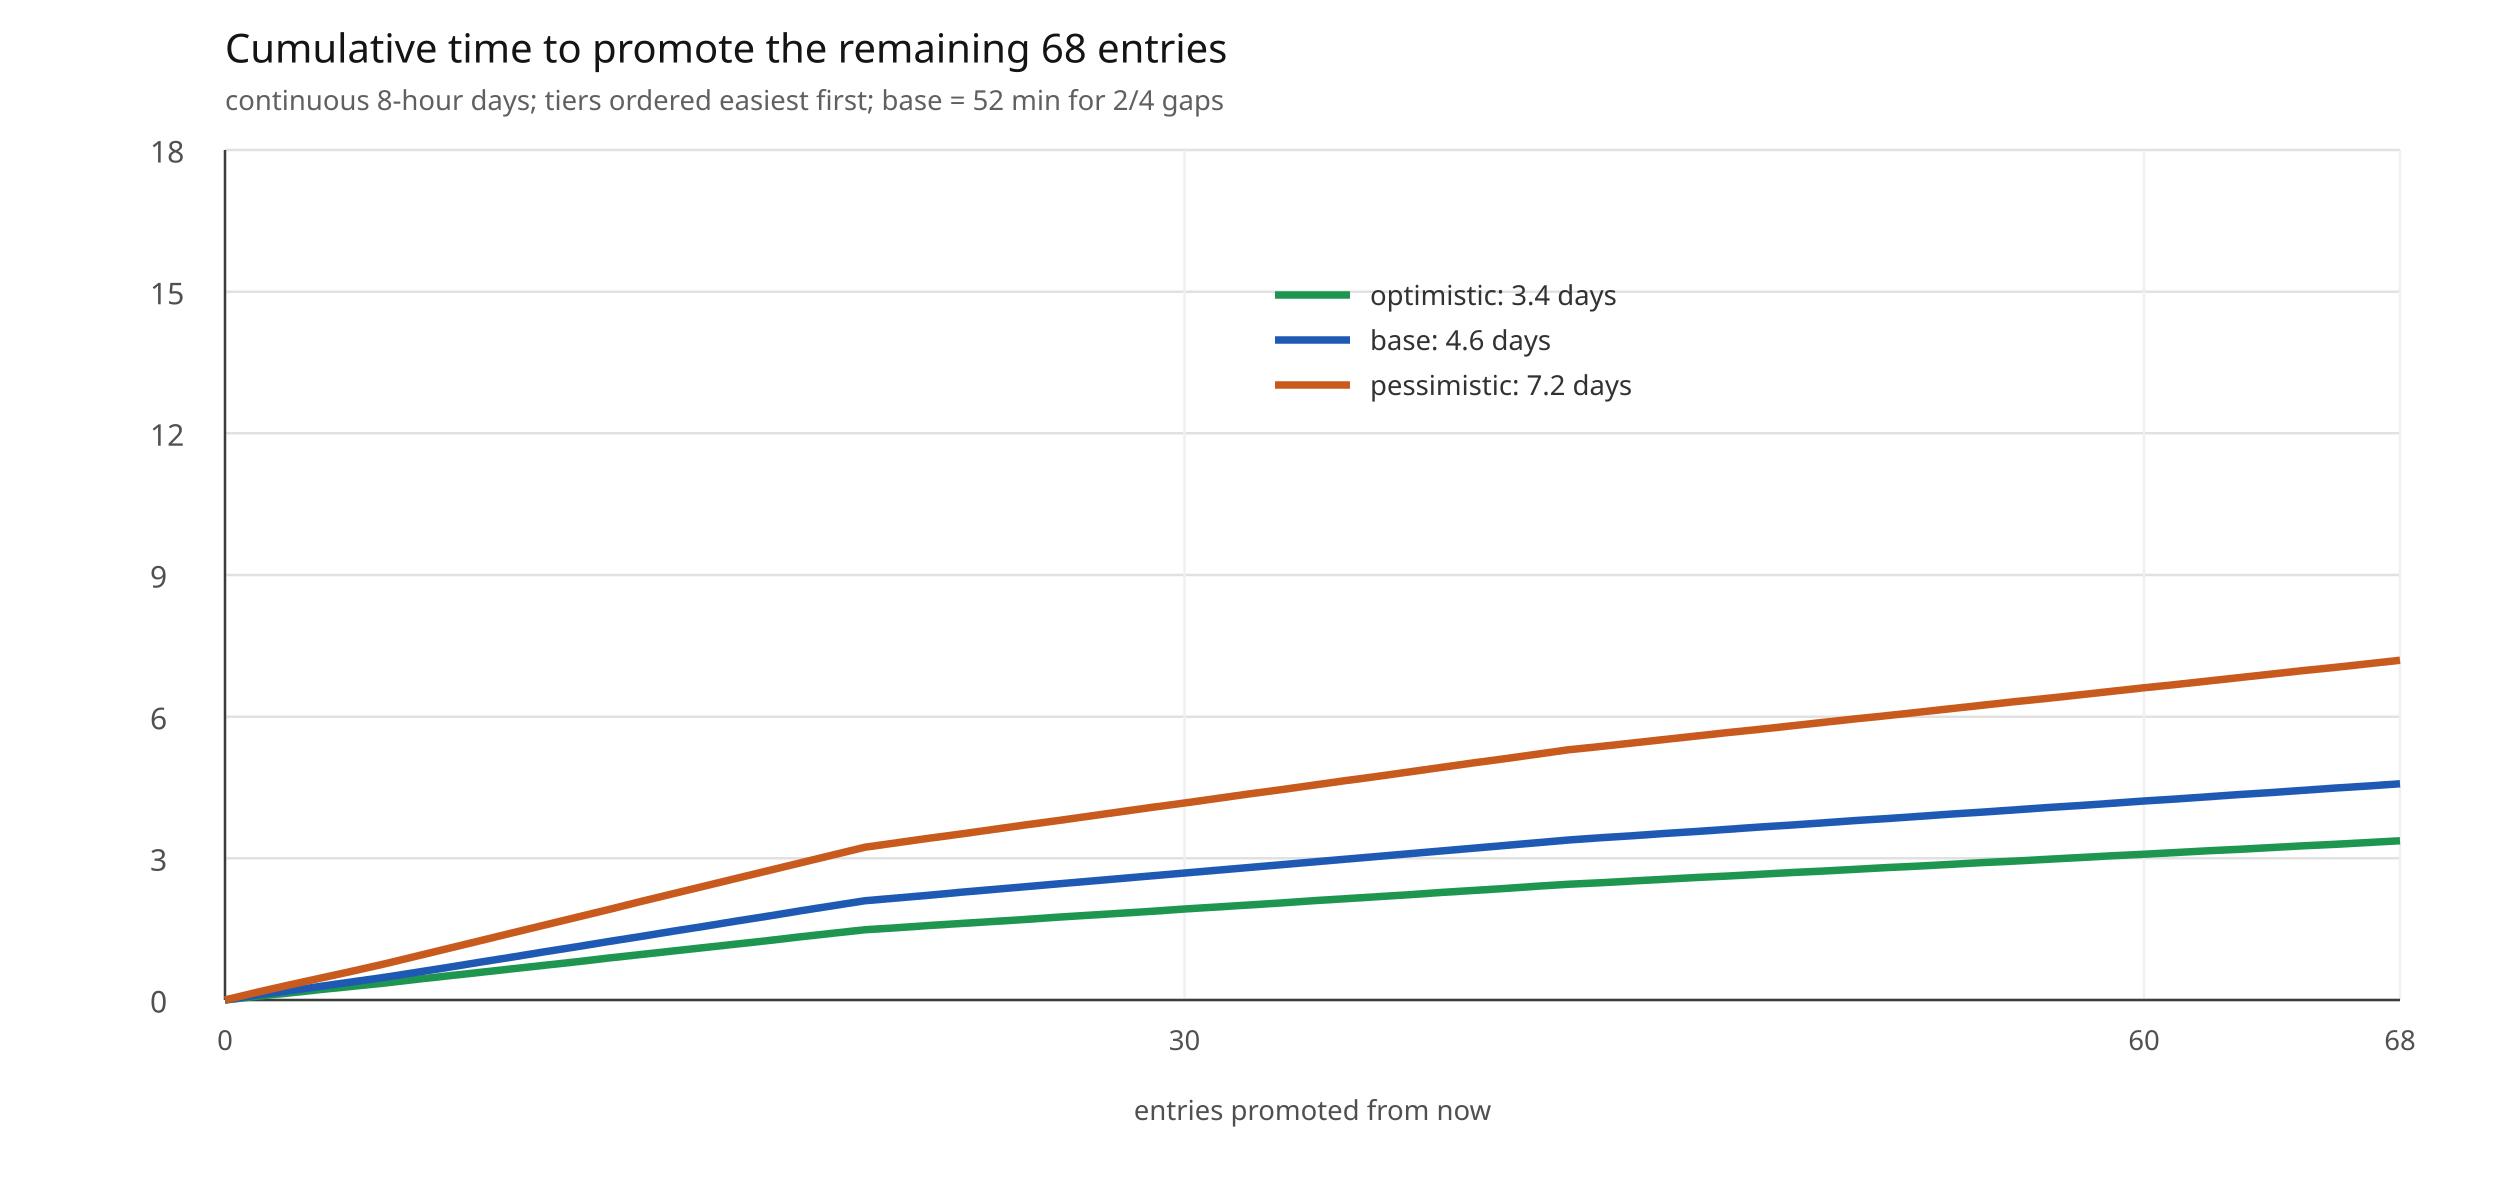
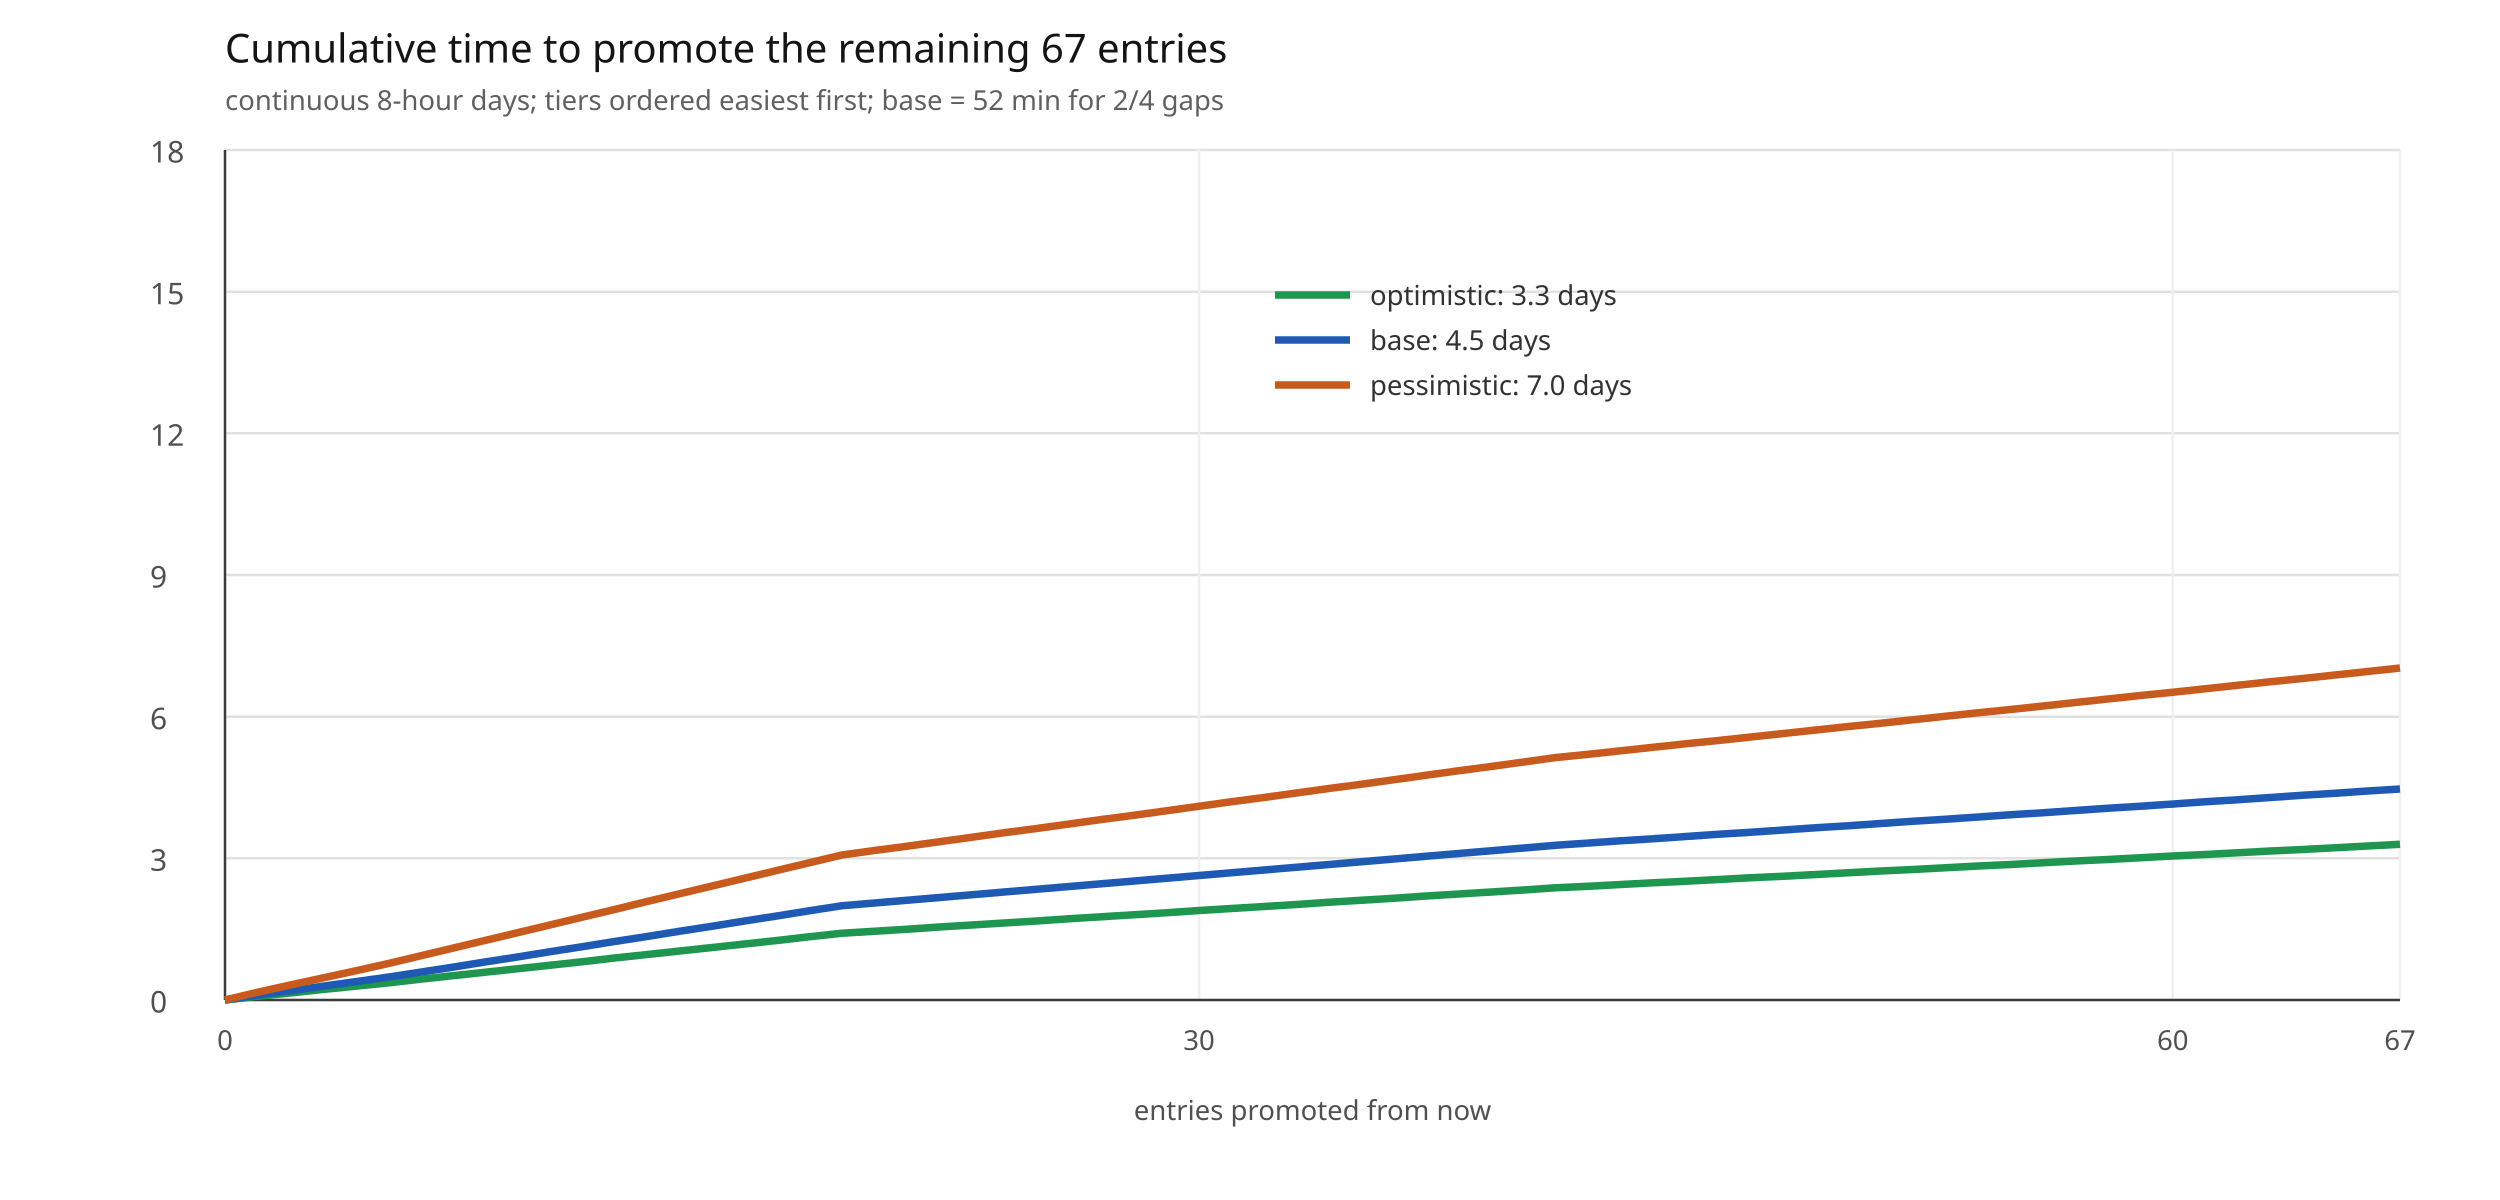
<svg xmlns="http://www.w3.org/2000/svg" width="1000" height="480" viewBox="0 0 1000 480">
  <rect width="100%" height="100%" fill="white" />
  <line x1="90" y1="400.0" x2="960" y2="400.0" stroke="#e1e1e1" />
  <text x="60" y="405.0" font-family="Verdana" font-size="12" fill="#505050">0</text>
  <line x1="90" y1="343.3" x2="960" y2="343.3" stroke="#e1e1e1" />
  <text x="60" y="348.3" font-family="Verdana" font-size="12" fill="#505050">3</text>
  <line x1="90" y1="286.7" x2="960" y2="286.7" stroke="#e1e1e1" />
  <text x="60" y="291.7" font-family="Verdana" font-size="12" fill="#505050">6</text>
  <line x1="90" y1="230.0" x2="960" y2="230.0" stroke="#e1e1e1" />
  <text x="60" y="235.0" font-family="Verdana" font-size="12" fill="#505050">9</text>
  <line x1="90" y1="173.3" x2="960" y2="173.3" stroke="#e1e1e1" />
  <text x="60" y="178.3" font-family="Verdana" font-size="12" fill="#505050">12</text>
  <line x1="90" y1="116.7" x2="960" y2="116.7" stroke="#e1e1e1" />
  <text x="60" y="121.7" font-family="Verdana" font-size="12" fill="#505050">15</text>
  <line x1="90" y1="60.0" x2="960" y2="60.0" stroke="#e1e1e1" />
  <text x="60" y="65.0" font-family="Verdana" font-size="12" fill="#505050">18</text>
  <line x1="90.0" y1="60" x2="90.0" y2="400" stroke="#f0f0f0" />
  <text x="90.0" y="420" text-anchor="middle" font-family="Verdana" font-size="11" fill="#505050">0</text>
-   <line x1="473.8" y1="60" x2="473.8" y2="400" stroke="#f0f0f0" />
-   <text x="473.8" y="420" text-anchor="middle" font-family="Verdana" font-size="11" fill="#505050">30</text>
-   <line x1="857.6" y1="60" x2="857.6" y2="400" stroke="#f0f0f0" />
-   <text x="857.6" y="420" text-anchor="middle" font-family="Verdana" font-size="11" fill="#505050">60</text>
-   <line x1="1241.5" y1="60" x2="1241.5" y2="400" stroke="#f0f0f0" />
-   <text x="1241.5" y="420" text-anchor="middle" font-family="Verdana" font-size="11" fill="#505050">90</text>
+   <line x1="479.6" y1="60" x2="479.6" y2="400" stroke="#f0f0f0" />
+   <text x="479.6" y="420" text-anchor="middle" font-family="Verdana" font-size="11" fill="#505050">30</text>
+   <line x1="869.1" y1="60" x2="869.1" y2="400" stroke="#f0f0f0" />
+   <text x="869.1" y="420" text-anchor="middle" font-family="Verdana" font-size="11" fill="#505050">60</text>
+   <line x1="1258.7" y1="60" x2="1258.7" y2="400" stroke="#f0f0f0" />
+   <text x="1258.7" y="420" text-anchor="middle" font-family="Verdana" font-size="11" fill="#505050">90</text>
  <line x1="960.0" y1="60" x2="960.0" y2="400" stroke="#f0f0f0" />
-   <text x="960.0" y="420" text-anchor="middle" font-family="Verdana" font-size="11" fill="#505050">68</text>
+   <text x="960.0" y="420" text-anchor="middle" font-family="Verdana" font-size="11" fill="#505050">67</text>
  <line x1="90" y1="60" x2="90" y2="400" stroke="#3c3c3c" />
  <line x1="90" y1="400" x2="960" y2="400" stroke="#3c3c3c" />
-   <polyline points="90.0,400.0 102.8,398.5 115.6,397.2 128.4,395.8 141.2,394.5 154.0,393.2 166.8,391.7 179.6,390.3 192.4,388.9 205.1,387.5 217.9,386.1 230.7,384.7 243.5,383.2 256.3,381.8 269.1,380.4 281.9,379.0 294.7,377.6 307.5,376.2 320.3,374.7 333.1,373.3 345.9,371.9 358.7,371.1 371.5,370.2 384.3,369.4 397.1,368.6 409.9,367.8 422.6,366.9 435.4,366.1 448.2,365.3 461.0,364.5 473.8,363.6 486.6,362.8 499.4,362.0 512.2,361.2 525.0,360.3 537.8,359.5 550.6,358.7 563.4,357.9 576.2,357.0 589.0,356.2 601.8,355.4 614.6,354.5 627.4,353.7 640.1,353.1 652.9,352.4 665.7,351.7 678.5,351.0 691.3,350.4 704.1,349.7 716.9,349.0 729.7,348.4 742.5,347.7 755.3,347.0 768.1,346.4 780.9,345.7 793.7,345.0 806.5,344.4 819.3,343.7 832.1,343.0 844.9,342.3 857.6,341.7 870.4,341.0 883.2,340.3 896.0,339.7 908.8,339.0 921.6,338.3 934.4,337.7 947.2,337.0 960.0,336.3" fill="none" stroke="#1e9650" stroke-width="3" />
+   <polyline points="90.0,400.0 103.0,398.5 116.0,397.2 129.0,395.8 141.9,394.5 154.9,393.2 167.9,391.7 180.9,390.3 193.9,388.9 206.9,387.5 219.9,386.1 232.8,384.7 245.8,383.2 258.8,381.8 271.8,380.4 284.8,379.0 297.8,377.6 310.7,376.2 323.7,374.7 336.7,373.3 349.7,372.5 362.7,371.7 375.7,370.8 388.7,370.0 401.6,369.2 414.6,368.4 427.6,367.5 440.6,366.7 453.6,365.9 466.6,365.1 479.6,364.2 492.5,363.4 505.5,362.6 518.5,361.8 531.5,360.9 544.5,360.1 557.5,359.3 570.4,358.4 583.4,357.6 596.4,356.8 609.4,356.0 622.4,355.1 635.4,354.5 648.4,353.8 661.3,353.1 674.3,352.5 687.3,351.8 700.3,351.1 713.3,350.5 726.3,349.8 739.3,349.1 752.2,348.4 765.2,347.8 778.2,347.1 791.2,346.4 804.2,345.8 817.2,345.1 830.1,344.4 843.1,343.8 856.1,343.1 869.1,342.4 882.1,341.8 895.1,341.1 908.1,340.4 921.0,339.8 934.0,339.1 947.0,338.4 960.0,337.7" fill="none" stroke="#1e9650" stroke-width="3" />
  <line x1="510" y1="118" x2="540" y2="118" stroke="#1e9650" stroke-width="3" />
-   <text x="548" y="122" font-family="Verdana" font-size="11" fill="#323232">optimistic: 3.4 days</text>
-   <polyline points="90.0,400.0 102.8,398.0 115.6,396.3 128.4,394.5 141.2,392.7 154.0,390.9 166.8,388.9 179.6,386.9 192.4,384.8 205.1,382.8 217.9,380.7 230.7,378.7 243.5,376.6 256.3,374.6 269.1,372.5 281.9,370.5 294.7,368.4 307.5,366.4 320.3,364.3 333.1,362.3 345.9,360.3 358.7,359.2 371.5,358.1 384.3,356.9 397.1,355.8 409.9,354.7 422.6,353.6 435.4,352.5 448.2,351.4 461.0,350.3 473.8,349.2 486.6,348.1 499.4,347.0 512.2,345.9 525.0,344.8 537.8,343.7 550.6,342.6 563.4,341.5 576.2,340.4 589.0,339.3 601.8,338.2 614.6,337.1 627.4,336.0 640.1,335.1 652.9,334.3 665.7,333.4 678.5,332.6 691.3,331.7 704.1,330.8 716.9,330.0 729.7,329.1 742.5,328.2 755.3,327.4 768.1,326.5 780.9,325.6 793.7,324.8 806.5,323.9 819.3,323.0 832.1,322.2 844.9,321.3 857.6,320.4 870.4,319.6 883.2,318.7 896.0,317.8 908.8,317.0 921.6,316.1 934.4,315.2 947.2,314.4 960.0,313.5" fill="none" stroke="#1e5ab4" stroke-width="3" />
+   <text x="548" y="122" font-family="Verdana" font-size="11" fill="#323232">optimistic: 3.3 days</text>
+   <polyline points="90.0,400.0 103.0,398.0 116.0,396.3 129.0,394.5 141.9,392.7 154.9,390.9 167.9,388.9 180.9,386.9 193.9,384.8 206.9,382.8 219.9,380.7 232.8,378.7 245.8,376.6 258.8,374.6 271.8,372.5 284.8,370.5 297.8,368.4 310.7,366.4 323.7,364.3 336.7,362.3 349.7,361.2 362.7,360.1 375.7,359.0 388.7,357.9 401.6,356.8 414.6,355.7 427.6,354.6 440.6,353.5 453.6,352.4 466.6,351.3 479.6,350.2 492.5,349.1 505.5,348.0 518.5,346.9 531.5,345.8 544.5,344.7 557.5,343.6 570.4,342.5 583.4,341.4 596.4,340.3 609.4,339.2 622.4,338.1 635.4,337.2 648.4,336.3 661.3,335.5 674.3,334.6 687.3,333.7 700.3,332.9 713.3,332.0 726.3,331.1 739.3,330.3 752.2,329.4 765.2,328.5 778.2,327.7 791.2,326.8 804.2,325.9 817.2,325.1 830.1,324.2 843.1,323.3 856.1,322.5 869.1,321.6 882.1,320.7 895.1,319.9 908.1,319.0 921.0,318.1 934.0,317.3 947.0,316.4 960.0,315.6" fill="none" stroke="#1e5ab4" stroke-width="3" />
  <line x1="510" y1="136" x2="540" y2="136" stroke="#1e5ab4" stroke-width="3" />
-   <text x="548" y="140" font-family="Verdana" font-size="11" fill="#323232">base: 4.6 days</text>
-   <polyline points="90.0,400.0 102.8,396.9 115.6,394.0 128.4,391.2 141.2,388.4 154.0,385.5 166.8,382.4 179.6,379.3 192.4,376.2 205.1,373.1 217.9,370.0 230.7,366.9 243.5,363.8 256.3,360.6 269.1,357.5 281.9,354.4 294.7,351.3 307.5,348.2 320.3,345.1 333.1,342.0 345.9,338.9 358.7,337.1 371.5,335.3 384.3,333.6 397.1,331.8 409.9,330.0 422.6,328.3 435.4,326.5 448.2,324.7 461.0,322.9 473.8,321.2 486.6,319.4 499.4,317.6 512.2,315.9 525.0,314.1 537.8,312.3 550.6,310.6 563.4,308.8 576.2,307.0 589.0,305.2 601.8,303.5 614.6,301.7 627.4,299.9 640.1,298.6 652.9,297.2 665.7,295.8 678.5,294.4 691.3,293.0 704.1,291.7 716.9,290.3 729.7,288.9 742.5,287.5 755.3,286.2 768.1,284.8 780.9,283.4 793.7,282.0 806.5,280.6 819.3,279.3 832.1,277.9 844.9,276.5 857.6,275.1 870.4,273.8 883.2,272.4 896.0,271.0 908.8,269.6 921.6,268.2 934.4,266.9 947.2,265.5 960.0,264.1" fill="none" stroke="#c85a1e" stroke-width="3" />
+   <text x="548" y="140" font-family="Verdana" font-size="11" fill="#323232">base: 4.5 days</text>
+   <polyline points="90.0,400.0 103.0,396.9 116.0,394.0 129.0,391.2 141.9,388.4 154.9,385.5 167.9,382.4 180.9,379.3 193.9,376.2 206.9,373.1 219.9,370.0 232.8,366.9 245.8,363.8 258.8,360.6 271.8,357.5 284.8,354.4 297.8,351.3 310.7,348.2 323.7,345.1 336.7,342.0 349.7,340.2 362.7,338.5 375.7,336.7 388.7,334.9 401.6,333.1 414.6,331.4 427.6,329.6 440.6,327.8 453.6,326.1 466.6,324.3 479.6,322.5 492.5,320.7 505.5,319.0 518.5,317.2 531.5,315.4 544.5,313.7 557.5,311.9 570.4,310.1 583.4,308.3 596.4,306.6 609.4,304.8 622.4,303.0 635.4,301.7 648.4,300.3 661.3,298.9 674.3,297.5 687.3,296.2 700.3,294.8 713.3,293.4 726.3,292.0 739.3,290.6 752.2,289.3 765.2,287.9 778.2,286.5 791.2,285.1 804.2,283.8 817.2,282.4 830.1,281.0 843.1,279.6 856.1,278.2 869.1,276.9 882.1,275.5 895.1,274.1 908.1,272.7 921.0,271.4 934.0,270.0 947.0,268.6 960.0,267.2" fill="none" stroke="#c85a1e" stroke-width="3" />
  <line x1="510" y1="154" x2="540" y2="154" stroke="#c85a1e" stroke-width="3" />
-   <text x="548" y="158" font-family="Verdana" font-size="11" fill="#323232">pessimistic: 7.2 days</text>
-   <text x="90" y="25" font-family="Verdana" font-size="16" fill="#141414">Cumulative time to promote the remaining 68 entries</text>
+   <text x="548" y="158" font-family="Verdana" font-size="11" fill="#323232">pessimistic: 7.0 days</text>
+   <text x="90" y="25" font-family="Verdana" font-size="16" fill="#141414">Cumulative time to promote the remaining 67 entries</text>
  <text x="90" y="44" font-family="Verdana" font-size="11" fill="#606060">continuous 8-hour days; tiers ordered easiest first; base = 52 min for 2/4 gaps</text>
  <text x="525.0" y="448" text-anchor="middle" font-family="Verdana" font-size="11" fill="#505050">entries promoted from now</text>
</svg>
